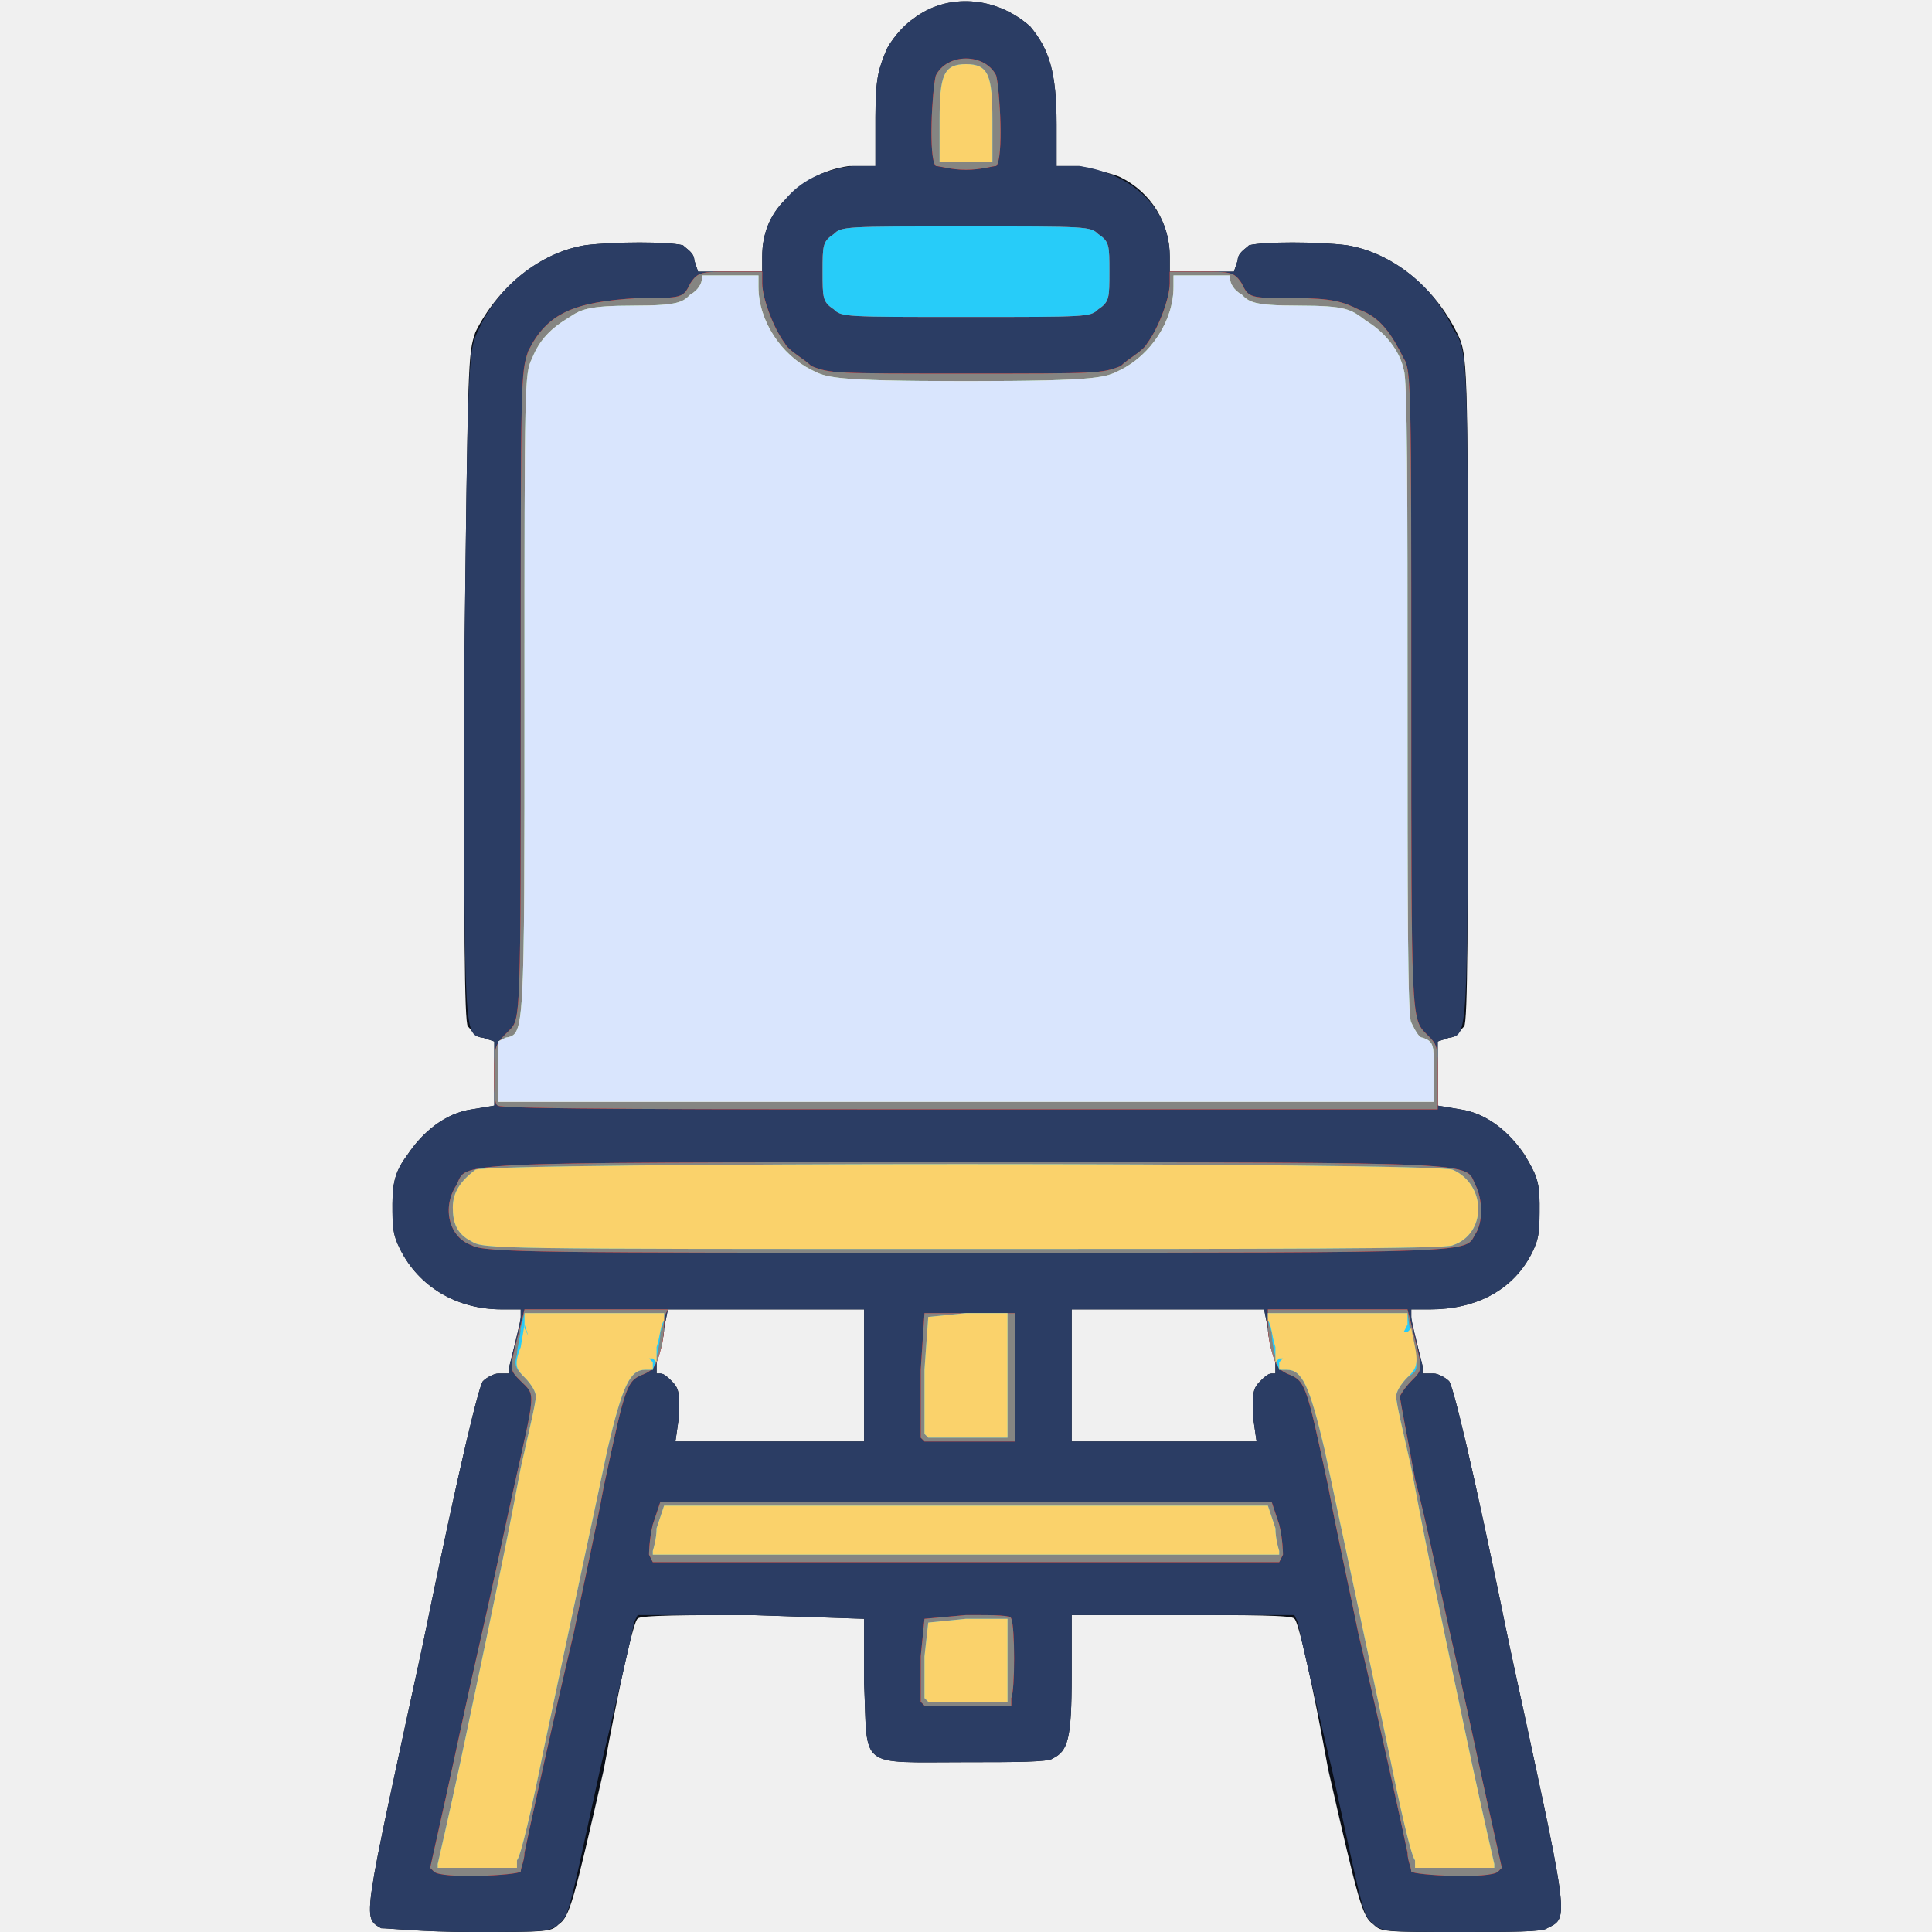
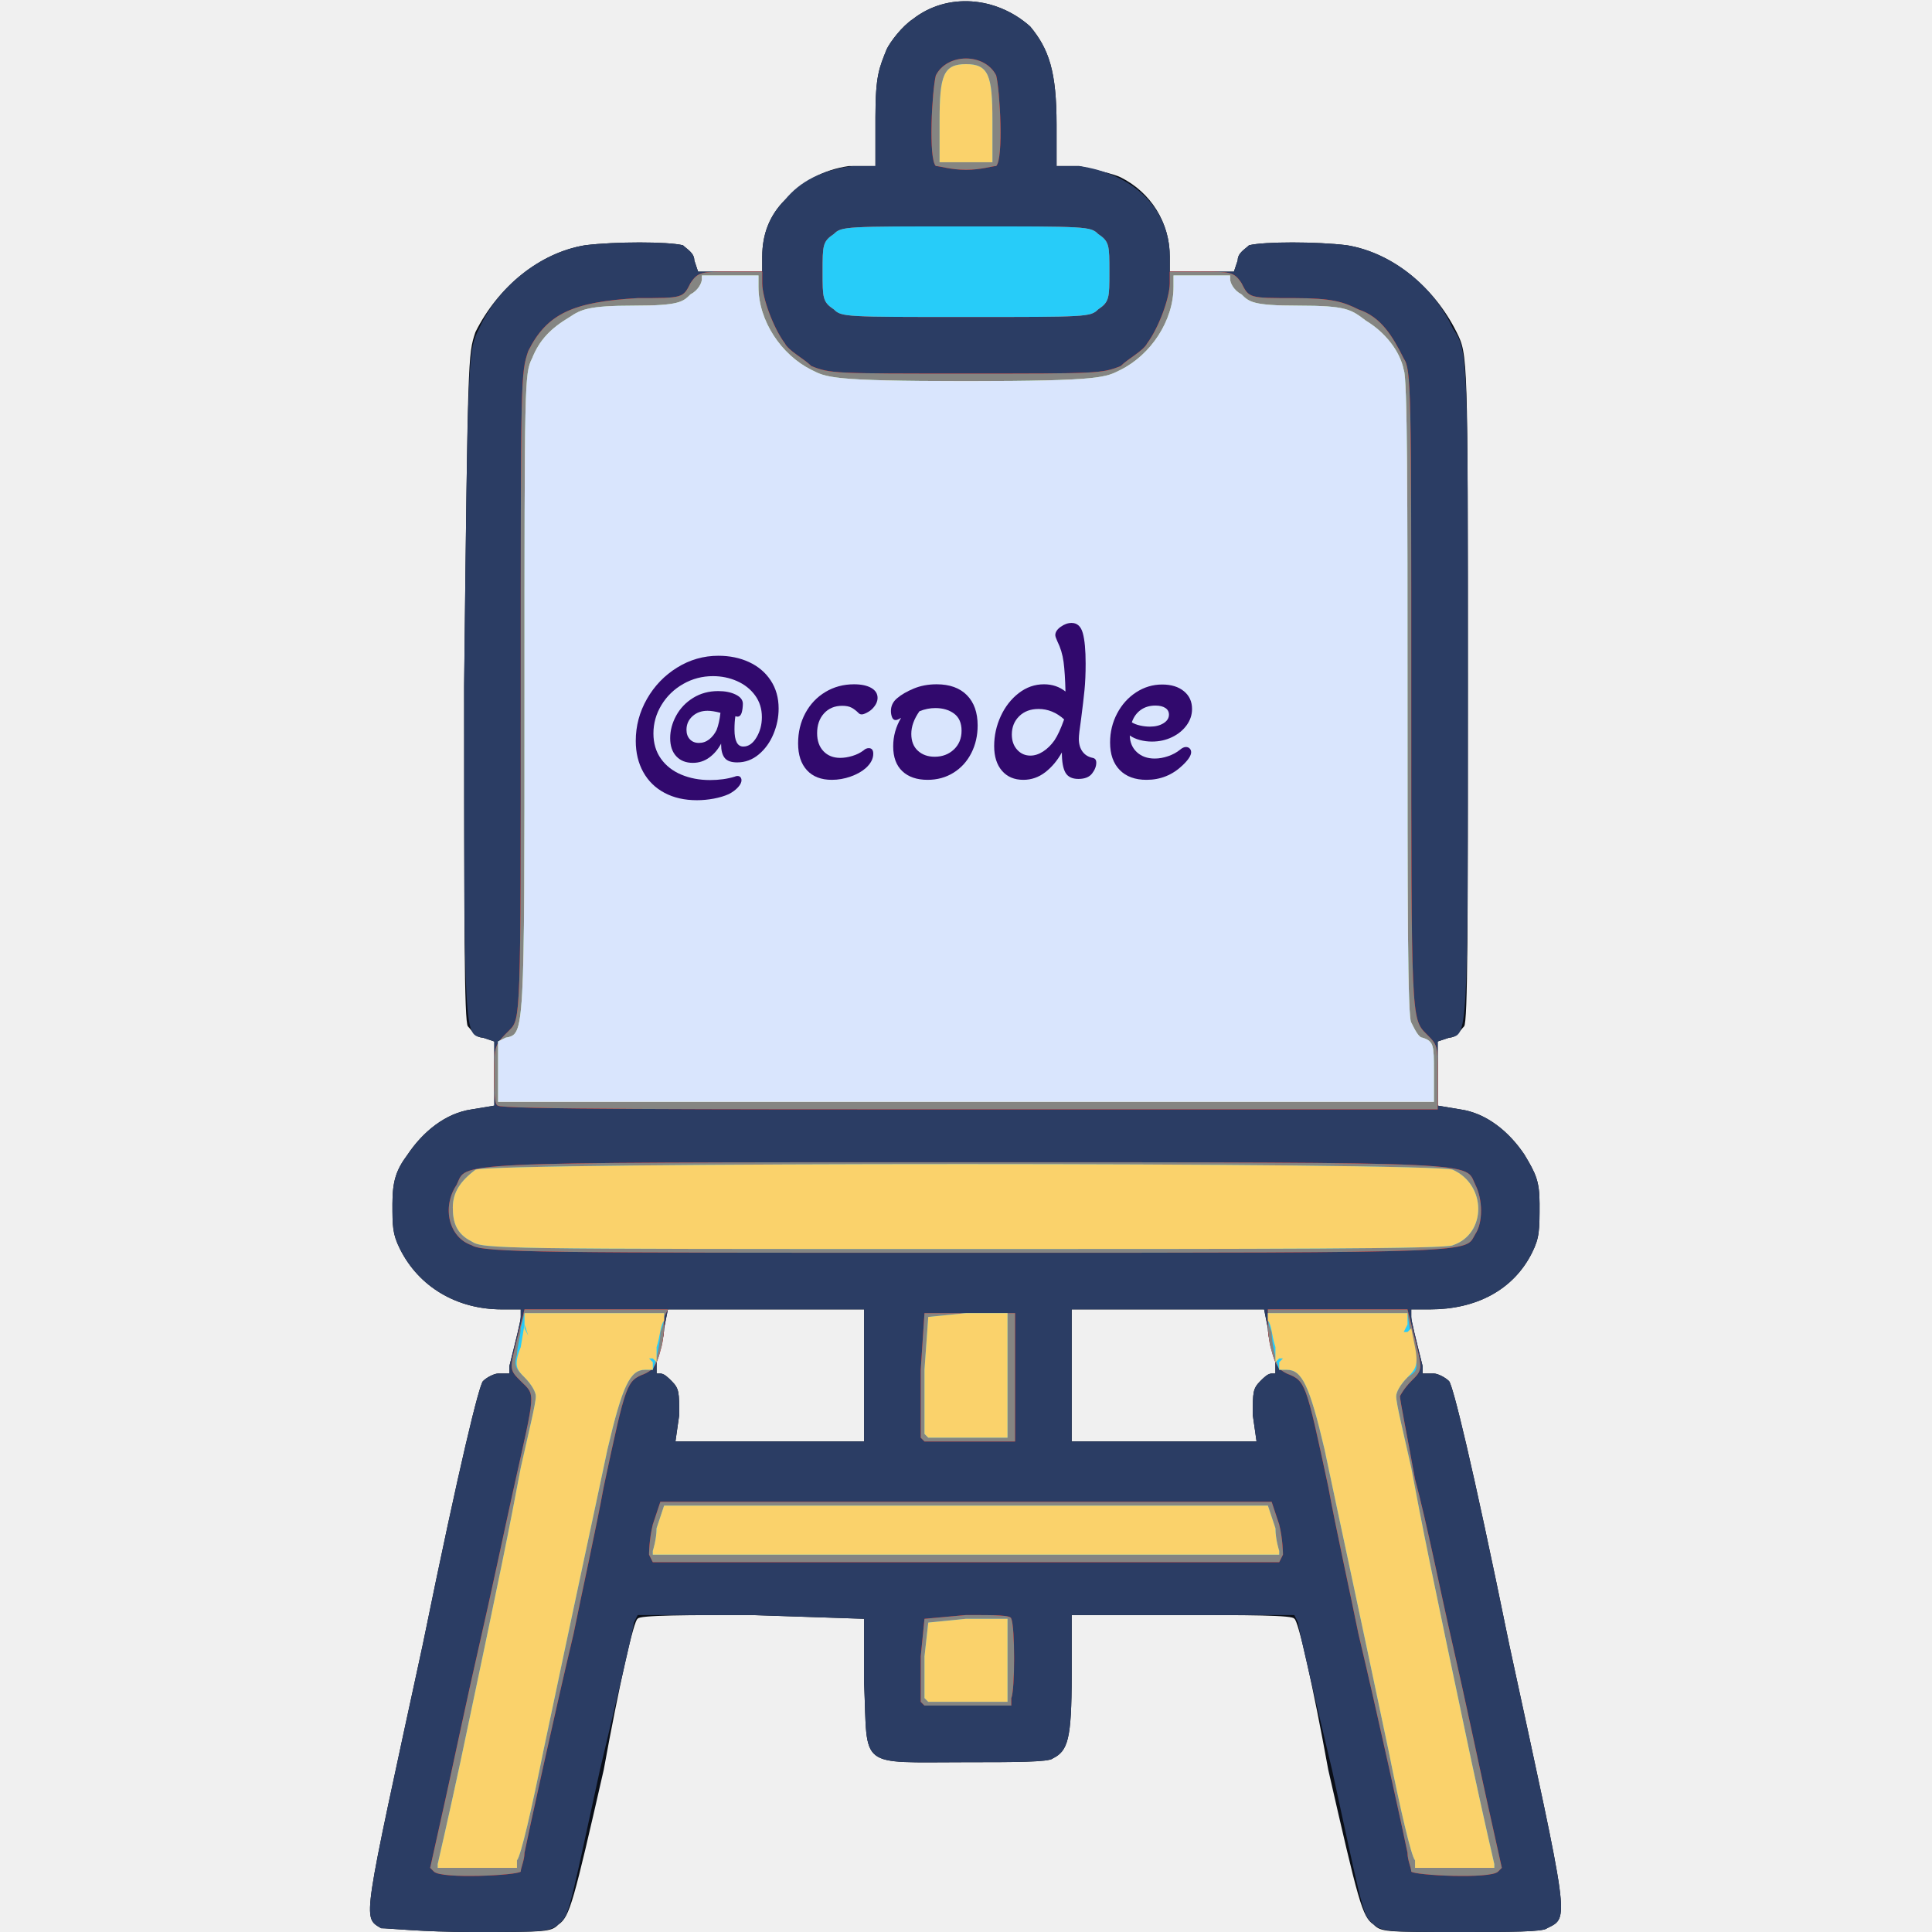
- <svg xmlns="http://www.w3.org/2000/svg" version="1.0" width="512pt" height="512pt" viewBox="0 0 512 512" preserveAspectRatio="xMidYMid meet">
-   <path fill="#0a0e17" stroke="none" d=" M101 511  C96 508 96 510 112 436  C122 387 127 367 128 366  C129 365 131 364 132 364  L135 364  L135 362  C137 354 138 350 138 349  L138 347  L133 347  C121 347 111 341 106 331  C104 327 104 325 104 319  C104 313 105 310 108 306  C112 300 118 295 125 294  L131 293  L131 284  L131 276  L128 275  C126 275 125 273 124 272  C123 271 123 244 123 182  C124 94 124 94 126 88  C132 76 143 67 155 65  C163 64 177 64 181 65  C182 66 184 67 184 69  L185 72  L194 72  L202 72  L202 68  C202 62 204 57 208 53  C213 48 218 45 225 44  L232 44  L232 31  C232 20 233 18 235 13  C236 11 239 7 242 5  C251 -2 264 -1 273 7  C278 13 280 19 280 33  L280 44  L286 44  C290 45 295 46 297 47  C305 51 310 59 310 68  L310 72  L318 72  L327 72  L328 69  C328 67 330 66 331 65  C335 64 349 64 357 65  C369 67 380 76 386 88  C389 94 389 94 389 182  C389 244 389 271 388 272  C387 273 386 275 384 275  L381 276  L381 284  L381 293  L387 294  C394 295 400 300 404 306  C407 311 408 313 408 319  C408 326 408 328 406 332  C401 342 391 347 379 347  L374 347  L374 349  C374 350 375 354 377 362  L377 364  L380 364  C381 364 383 365 384 366  C385 367 390 387 400 436  C416 510 416 508 410 511  C409 512 400 512 387 512  C367 512 366 512 364 510  C361 508 360 504 352 469  C348 447 344 429 343 429  C343 428 330 428 313 428  L284 428  L284 444  C284 461 283 464 279 466  C278 467 269 467 256 467  C227 467 230 469 229 446  L229 429  L199 428  C183 428 169 428 169 429  C168 429 164 447 160 469  C152 504 151 508 148 510  C146 512 145 512 125 512  C112 512 103 511 101 511  Z  M229 365  L229 347  L203 347  L177 347  L176 352  C176 354 175 358 174 360  L174 364  L175 364  C176 364 177 365 178 366  C180 368 180 369 180 375  L179 382  L204 382  L229 382  L229 365  Z  M332 375  C332 369 332 368 334 366  C335 365 336 364 337 364  L338 364  L338 360  C337 358 336 354 336 352  L335 347  L309 347  L284 347  L284 365  L284 382  L309 382  L333 382  L332 375  Z  " />
-   <path fill="#2b3d64" stroke="none" d=" M101 511  C96 508 96 510 112 436  C122 387 127 367 128 366  C129 365 131 364 132 364  L135 364  L135 362  C137 354 138 350 138 349  L138 347  L133 347  C121 347 111 341 106 331  C104 327 104 325 104 319  C104 313 105 310 108 306  C112 300 118 295 125 294  L131 293  L131 284  L131 276  L128 275  C123 274 123 277 123 181  C124 93 124 93 127 87  C132 76 143 67 155 65  C163 64 177 64 181 65  C182 66 184 67 184 69  L185 72  L194 72  L202 72  L202 68  C202 62 204 57 208 53  C212 48 218 45 226 44  L232 44  L232 31  C232 20 233 18 235 13  C236 11 239 7 242 5  C251 -2 264 -1 273 7  C278 13 280 19 280 33  L280 44  L286 44  C300 46 310 55 310 68  L310 72  L318 72  L327 72  L328 69  C328 67 330 66 331 65  C335 64 349 64 357 65  C369 67 380 76 385 87  C389 93 389 93 389 181  C389 277 389 274 384 275  L381 276  L381 284  L381 293  L387 294  C394 295 400 300 404 306  C407 311 408 313 408 319  C408 326 408 328 406 332  C401 342 391 347 379 347  L374 347  L374 349  C374 350 375 354 377 362  L377 364  L380 364  C381 364 383 365 384 366  C385 367 390 387 400 436  C416 510 416 508 410 511  C409 512 400 512 387 512  C366 512 366 512 363 509  C361 507 360 501 353 469  C348 448 344 431 344 430  L343 428  L314 428  L284 428  L284 444  C284 461 283 464 279 466  C278 467 268 467 256 467  C227 467 230 469 229 446  L229 429  L199 428  L169 428  L168 430  C168 431 164 448 159 469  C152 501 151 507 149 509  C146 512 146 512 125 512  C112 512 103 511 101 511  Z  M229 365  L229 347  L203 347  L177 347  L176 352  C176 354 175 358 174 360  L174 364  L175 364  C176 364 177 365 178 366  C180 368 180 369 180 375  L179 382  L204 382  L229 382  L229 365  Z  M332 375  C332 369 332 368 334 366  C335 365 336 364 337 364  L338 364  L338 360  C337 358 336 354 336 352  L335 347  L309 347  L284 347  L284 365  L284 382  L309 382  L333 382  L332 375  Z  " />
-   <path fill="#ff0000" stroke="none" d=" M115 496  L114 495  L118 477  C120 468 124 449 127 436  C130 423 134 404 136 395  C142 368 142 370 138 366  C135 363 135 363 137 355  L139 347  L158 347  L177 347  L176 349  C176 351 176 355 175 358  C174 362 173 363 171 364  C166 366 166 366 160 394  C158 405 154 423 152 433  C147 454 140 486 139 491  C139 493 138 495 138 496  C137 497 117 498 115 496  Z  M374 496  C374 495 373 493 373 491  C372 486 365 454 360 433  C358 423 354 405 352 394  C346 366 346 366 341 364  C339 363 338 362 337 358  C336 355 336 351 336 349  L336 347  L354 347  L373 347  L375 355  C377 363 377 363 374 366  C372 368 371 370 371 370  C371 371 373 381 375 392  C378 403 382 423 385 436  C388 449 392 468 394 477  L398 495  L397 496  C395 498 375 497 374 496  Z  M244 451  C244 450 244 445 244 439  L245 429  L256 428  C264 428 268 428 268 429  C269 431 269 448 268 450  L268 452  L256 452  L245 452  L244 451  Z  M172 412  C172 412 172 408 173 404  L175 398  L256 398  L337 398  L339 404  C340 408 340 412 340 412  L339 414  L256 414  L173 414  L172 412  Z  M244 381  C244 380 244 372 244 363  L245 348  L257 348  L269 348  L269 365  L269 382  L257 382  L245 382  L244 381  Z  M125 330  C119 328 117 320 121 314  C124 308 116 308 256 308  C396 308 388 308 391 314  C393 318 393 324 391 327  C388 332 395 332 256 332  C145 332 128 332 125 330  Z  M132 293  C131 293 131 289 131 285  C131 277 131 277 135 273  C138 270 138 270 138 184  C138 99 138 99 140 93  C145 83 152 80 169 79  C181 79 181 79 183 75  C185 72 186 72 194 72  L202 72  L202 75  C202 79 205 87 208 91  C209 93 213 95 215 97  C220 99 221 99 256 99  C291 99 292 99 297 97  C299 95 303 93 304 91  C307 87 310 79 310 75  L310 72  L318 72  C326 72 327 72 329 75  C331 79 331 79 343 79  C353 79 356 80 360 82  C366 84 369 89 372 95  C374 98 374 103 374 184  C374 270 374 270 378 274  C381 277 381 277 381 285  L381 294  L256 294  C188 294 132 294 132 293  Z  M221 82  C218 80 218 79 218 72  C218 65 218 64 221 62  C223 60 224 60 256 60  C288 60 289 60 291 62  C294 64 294 65 294 72  C294 79 294 80 291 82  C289 84 288 84 256 84  C224 84 223 84 221 82  Z  M248 44  C246 42 247 24 248 20  C251 14 261 14 264 20  C265 24 266 42 264 44  C263 44 260 45 256 45  C252 45 249 44 248 44  Z  " />
-   <path fill="#858582" stroke="none" d=" M115 496  L114 495  L118 477  C120 468 124 449 127 436  C130 423 134 404 136 395  C142 368 142 370 138 366  C135 363 135 363 137 355  L139 347  L158 347  L177 347  L176 349  C176 351 176 355 175 358  C174 362 173 363 171 364  C166 366 166 366 160 394  C158 405 154 423 152 433  C147 454 140 486 139 491  C139 493 138 495 138 496  C137 497 117 498 115 496  Z  M374 496  C374 495 373 493 373 491  C372 486 365 454 360 433  C358 423 354 405 352 394  C346 366 346 366 341 364  C339 363 338 362 337 358  C336 355 336 351 336 349  L336 347  L354 347  L373 347  L375 355  C377 363 377 363 374 366  C372 368 371 370 371 370  C371 371 373 381 375 392  C378 403 382 423 385 436  C388 449 392 468 394 477  L398 495  L397 496  C395 498 375 497 374 496  Z  M244 451  C244 450 244 445 244 439  L245 429  L256 428  C264 428 268 428 268 429  C269 431 269 448 268 450  L268 452  L256 452  L245 452  L244 451  Z  M172 412  C172 412 172 408 173 404  L175 398  L256 398  L337 398  L339 404  C340 408 340 412 340 412  L339 414  L256 414  L173 414  L172 412  Z  M244 381  C244 380 244 372 244 363  L245 348  L257 348  L269 348  L269 365  L269 382  L257 382  L245 382  L244 381  Z  M125 330  C119 328 117 320 121 314  C124 308 116 308 256 308  C396 308 388 308 391 314  C393 318 393 324 391 327  C388 332 395 332 256 332  C145 332 128 332 125 330  Z  M132 293  C131 293 131 289 131 285  C131 277 131 277 135 273  C138 270 138 270 138 184  C138 99 138 99 140 93  C145 83 152 80 169 79  C181 79 181 79 183 75  C185 72 186 72 194 72  L202 72  L202 75  C202 79 205 87 208 91  C209 93 213 95 215 97  C220 99 221 99 256 99  C291 99 292 99 297 97  C299 95 303 93 304 91  C307 87 310 79 310 75  L310 72  L318 72  C326 72 327 72 329 75  C331 79 331 79 343 79  C353 79 356 80 360 82  C366 84 369 89 372 95  C374 98 374 103 374 184  C374 270 374 270 378 274  C381 277 381 277 381 285  L381 294  L256 294  C188 294 132 294 132 293  Z  M221 82  C218 80 218 79 218 72  C218 65 218 64 221 62  C223 60 224 60 256 60  C288 60 289 60 291 62  C294 64 294 65 294 72  C294 79 294 80 291 82  C289 84 288 84 256 84  C224 84 223 84 221 82  Z  M248 44  C246 42 247 24 248 20  C251 14 261 14 264 20  C265 24 266 42 264 44  C263 44 260 45 256 45  C252 45 249 44 248 44  Z  " />
-   <path fill="#27ccf9" stroke="none" d=" M116 494  C116 494 119 481 122 467  C133 415 135 405 138 389  C140 380 142 372 142 370  C142 369 141 367 139 365  C137 363 136 362 137 359  C137 357 138 354 138 352  L139 348  L158 348  L176 348  L176 349  C176 349 176 351 175 353  C175 356 174 359 174 360  L173 363  L171 363  C167 363 165 367 161 384  C157 403 152 426 144 464  C141 479 138 492 137 493  L137 495  L126 495  L116 495  L116 494  Z  M375 493  C374 492 371 479 368 464  C360 426 355 403 351 384  C347 367 345 363 341 363  L339 363  L338 360  C338 359 337 356 337 353  C336 351 336 349 336 349  L336 348  L354 348  L373 348  L374 355  C376 363 376 363 373 365  C371 367 370 369 370 370  C370 372 372 380 374 389  C377 405 379 415 390 467  C393 481 396 494 396 494  L396 495  L386 495  L375 495  L375 493  Z  M245 450  C245 449 245 444 245 439  L246 430  L256 429  L267 429  L267 430  C267 431 267 436 267 441  L267 451  L256 451  L246 451  L245 450  Z  M173 411  C173 411 174 408 174 405  L176 399  L256 399  L336 399  L338 405  C338 408 339 411 339 411  L339 412  L256 412  L173 412  L173 411  Z  M245 380  C245 379 245 372 245 363  L246 349  L256 348  L267 348  L267 364  L267 381  L256 381  L246 381  L245 380  Z  M125 329  C121 327 120 324 120 320  C120 316 122 313 126 310  C130 308 380 308 385 310  C394 314 394 327 385 330  C384 331 333 331 256 331  C132 331 128 331 125 329  Z  M132 284  L132 276  L134 275  C139 274 139 275 139 184  C139 101 139 99 141 95  C143 90 146 87 151 84  C154 82 156 81 168 81  C180 81 181 80 183 78  C185 77 186 75 186 74  L186 73  L194 73  L201 73  L201 76  C201 85 207 94 215 98  C219 100 220 101 256 101  C292 101 293 100 297 98  C305 94 311 85 311 76  L311 73  L319 73  L326 73  L326 74  C326 75 327 77 329 78  C331 80 332 81 344 81  C357 81 358 82 362 85  C367 88 371 93 372 98  C373 100 373 132 373 185  C373 237 373 270 374 271  C375 273 376 275 377 275  C380 276 380 277 380 284  L380 292  L256 292  L132 292  L132 284  Z  M221 82  C218 80 218 79 218 72  C218 65 218 64 221 62  C223 60 224 60 256 60  C288 60 289 60 291 62  C294 64 294 65 294 72  C294 79 294 80 291 82  C289 84 288 84 256 84  C224 84 223 84 221 82  Z  M249 32  C249 20 250 17 256 17  C262 17 263 20 263 32  L263 43  L256 43  L249 43  L249 32  Z  " />
-   <path fill="#fad26b" stroke="none" d=" M116 494  C116 494 119 481 122 467  C133 415 135 405 138 389  C140 380 142 372 142 370  C142 369 141 367 139 365  C137 363 136 362 138 357  L139 351  L139 352  L140 354  L139 351  L139 348  L158 348  L176 348  L176 350  C175 351 175 354 174 357  L174 361  L173 360  L172 360  L173 361  L173 363  L171 363  C167 363 165 367 161 384  C157 403 152 426 144 464  C141 479 138 492 137 493  L137 495  L126 495  L116 495  L116 494  Z  M375 493  C374 492 371 479 368 464  C360 426 355 403 351 384  C347 367 345 363 341 363  L339 363  L339 361  L340 360  L339 360  L338 361  L338 357  C337 354 337 351 336 350  L336 348  L354 348  L373 348  L373 351  L372 353  L373 353  L374 352  L375 357  C376 362 375 363 373 365  C371 367 370 369 370 370  C370 372 372 380 374 389  C377 405 379 415 390 467  C393 481 396 494 396 494  L396 495  L386 495  L375 495  L375 493  Z  M245 450  C245 449 245 444 245 439  L246 430  L256 429  L267 429  L267 430  C267 431 267 436 267 441  L267 451  L256 451  L246 451  L245 450  Z  M173 411  C173 411 174 408 174 405  L176 399  L256 399  L336 399  L338 405  C338 408 339 411 339 411  L339 412  L256 412  L173 412  L173 411  Z  M245 380  C245 379 245 372 245 363  L246 349  L256 348  L267 348  L267 364  L267 381  L256 381  L246 381  L245 380  Z  M125 329  C121 327 120 324 120 320  C120 316 122 313 126 310  C130 308 380 308 385 310  C394 314 394 327 385 330  C384 331 333 331 256 331  C132 331 128 331 125 329  Z  M132 284  L132 276  L134 275  C139 274 139 275 139 184  C139 101 139 99 141 95  C143 90 146 87 151 84  C154 82 156 81 168 81  C180 81 181 80 183 78  C185 77 186 75 186 74  L186 73  L194 73  L201 73  L201 76  C201 85 207 94 215 98  C219 100 220 101 256 101  C292 101 293 100 297 98  C305 94 311 85 311 76  L311 73  L319 73  L326 73  L326 74  C326 75 327 77 329 78  C331 80 332 81 344 81  C357 81 358 82 362 85  C367 88 371 93 372 98  C373 100 373 132 373 185  C373 237 373 270 374 271  C375 273 376 275 377 275  C380 276 380 277 380 284  L380 292  L256 292  L132 292  L132 284  Z  M249 32  C249 20 250 17 256 17  C262 17 263 20 263 32  L263 43  L256 43  L249 43  L249 32  Z  " />
-   <path fill="#d9e5fd" stroke="none" d=" M132 284  L132 276  L134 275  C139 274 139 275 139 184  C139 101 139 99 141 95  C143 90 146 87 151 84  C154 82 156 81 168 81  C180 81 181 80 183 78  C185 77 186 75 186 74  L186 73  L194 73  L201 73  L201 76  C201 85 207 94 215 98  C219 100 220 101 256 101  C292 101 293 100 297 98  C305 94 311 85 311 76  L311 73  L319 73  L326 73  L326 74  C326 75 327 77 329 78  C331 80 332 81 344 81  C357 81 358 82 362 85  C367 88 371 93 372 98  C373 100 373 132 373 185  C373 237 373 270 374 271  C375 273 376 275 377 275  C380 276 380 277 380 284  L380 292  L256 292  L132 292  L132 284  Z  " />
-   <path fill="#ffffff" stroke="none" d=" " />
+ <svg xmlns="http://www.w3.org/2000/svg" xmlns:ns1="http://vectornator.io" height="100%" stroke-miterlimit="10" style="fill-rule:nonzero;clip-rule:evenodd;stroke-linecap:round;stroke-linejoin:round;" version="1.1" viewBox="0 0 512 512" width="100%" xml:space="preserve">
+   <defs />
+   <g id="Untitled" ns1:layerName="Untitled">
+     <path d="M101 511C96 508 96 510 112 436C122 387 127 367 128 366C129 365 131 364 132 364L135 364L135 362C137 354 138 350 138 349L138 347L133 347C121 347 111 341 106 331C104 327 104 325 104 319C104 313 105 310 108 306C112 300 118 295 125 294L131 293L131 284L131 276L128 275C126 275 125 273 124 272C123 271 123 244 123 182C124 94 124 94 126 88C132 76 143 67 155 65C163 64 177 64 181 65C182 66 184 67 184 69L185 72L194 72L202 72L202 68C202 62 204 57 208 53C213 48 218 45 225 44L232 44L232 31C232 20 233 18 235 13C236 11 239 7 242 5C251-2 264-1 273 7C278 13 280 19 280 33L280 44L286 44C290 45 295 46 297 47C305 51 310 59 310 68L310 72L318 72L327 72L328 69C328 67 330 66 331 65C335 64 349 64 357 65C369 67 380 76 386 88C389 94 389 94 389 182C389 244 389 271 388 272C387 273 386 275 384 275L381 276L381 284L381 293L387 294C394 295 400 300 404 306C407 311 408 313 408 319C408 326 408 328 406 332C401 342 391 347 379 347L374 347L374 349C374 350 375 354 377 362L377 364L380 364C381 364 383 365 384 366C385 367 390 387 400 436C416 510 416 508 410 511C409 512 400 512 387 512C367 512 366 512 364 510C361 508 360 504 352 469C348 447 344 429 343 429C343 428 330 428 313 428L284 428L284 444C284 461 283 464 279 466C278 467 269 467 256 467C227 467 230 469 229 446L229 429L199 428C183 428 169 428 169 429C168 429 164 447 160 469C152 504 151 508 148 510C146 512 145 512 125 512C112 512 103 511 101 511ZM229 365L229 347L203 347L177 347L176 352C176 354 175 358 174 360L174 364L175 364C176 364 177 365 178 366C180 368 180 369 180 375L179 382L204 382L229 382L229 365ZM332 375C332 369 332 368 334 366C335 365 336 364 337 364L338 364L338 360C337 358 336 354 336 352L335 347L309 347L284 347L284 365L284 382L309 382L333 382L332 375Z" fill="#0a0e17" fill-rule="nonzero" opacity="1" stroke="none" ns1:layerName="path" />
+     <path d="M101 511C96 508 96 510 112 436C122 387 127 367 128 366C129 365 131 364 132 364L135 364L135 362C137 354 138 350 138 349L138 347L133 347C121 347 111 341 106 331C104 327 104 325 104 319C104 313 105 310 108 306C112 300 118 295 125 294L131 293L131 284L131 276L128 275C123 274 123 277 123 181C124 93 124 93 127 87C132 76 143 67 155 65C163 64 177 64 181 65C182 66 184 67 184 69L185 72L194 72L202 72L202 68C202 62 204 57 208 53C212 48 218 45 226 44L232 44L232 31C232 20 233 18 235 13C236 11 239 7 242 5C251-2 264-1 273 7C278 13 280 19 280 33L280 44L286 44C300 46 310 55 310 68L310 72L318 72L327 72L328 69C328 67 330 66 331 65C335 64 349 64 357 65C369 67 380 76 385 87C389 93 389 93 389 181C389 277 389 274 384 275L381 276L381 284L381 293L387 294C394 295 400 300 404 306C407 311 408 313 408 319C408 326 408 328 406 332C401 342 391 347 379 347L374 347L374 349C374 350 375 354 377 362L377 364L380 364C381 364 383 365 384 366C385 367 390 387 400 436C416 510 416 508 410 511C409 512 400 512 387 512C366 512 366 512 363 509C361 507 360 501 353 469C348 448 344 431 344 430L343 428L314 428L284 428L284 444C284 461 283 464 279 466C278 467 268 467 256 467C227 467 230 469 229 446L229 429L199 428L169 428L168 430C168 431 164 448 159 469C152 501 151 507 149 509C146 512 146 512 125 512C112 512 103 511 101 511ZM229 365L229 347L203 347L177 347L176 352C176 354 175 358 174 360L174 364L175 364C176 364 177 365 178 366C180 368 180 369 180 375L179 382L204 382L229 382L229 365ZM332 375C332 369 332 368 334 366C335 365 336 364 337 364L338 364L338 360C337 358 336 354 336 352L335 347L309 347L284 347L284 365L284 382L309 382L333 382L332 375Z" fill="#2b3d64" fill-rule="nonzero" opacity="1" stroke="none" ns1:layerName="path" />
+     <path d="M115 496L114 495L118 477C120 468 124 449 127 436C130 423 134 404 136 395C142 368 142 370 138 366C135 363 135 363 137 355L139 347L158 347L177 347L176 349C176 351 176 355 175 358C174 362 173 363 171 364C166 366 166 366 160 394C158 405 154 423 152 433C147 454 140 486 139 491C139 493 138 495 138 496C137 497 117 498 115 496ZM374 496C374 495 373 493 373 491C372 486 365 454 360 433C358 423 354 405 352 394C346 366 346 366 341 364C339 363 338 362 337 358C336 355 336 351 336 349L336 347L354 347L373 347L375 355C377 363 377 363 374 366C372 368 371 370 371 370C371 371 373 381 375 392C378 403 382 423 385 436C388 449 392 468 394 477L398 495L397 496C395 498 375 497 374 496ZM244 451C244 450 244 445 244 439L245 429L256 428C264 428 268 428 268 429C269 431 269 448 268 450L268 452L256 452L245 452L244 451ZM172 412C172 412 172 408 173 404L175 398L256 398L337 398L339 404C340 408 340 412 340 412L339 414L256 414L173 414L172 412ZM244 381C244 380 244 372 244 363L245 348L257 348L269 348L269 365L269 382L257 382L245 382L244 381ZM125 330C119 328 117 320 121 314C124 308 116 308 256 308C396 308 388 308 391 314C393 318 393 324 391 327C388 332 395 332 256 332C145 332 128 332 125 330ZM132 293C131 293 131 289 131 285C131 277 131 277 135 273C138 270 138 270 138 184C138 99 138 99 140 93C145 83 152 80 169 79C181 79 181 79 183 75C185 72 186 72 194 72L202 72L202 75C202 79 205 87 208 91C209 93 213 95 215 97C220 99 221 99 256 99C291 99 292 99 297 97C299 95 303 93 304 91C307 87 310 79 310 75L310 72L318 72C326 72 327 72 329 75C331 79 331 79 343 79C353 79 356 80 360 82C366 84 369 89 372 95C374 98 374 103 374 184C374 270 374 270 378 274C381 277 381 277 381 285L381 294L256 294C188 294 132 294 132 293ZM221 82C218 80 218 79 218 72C218 65 218 64 221 62C223 60 224 60 256 60C288 60 289 60 291 62C294 64 294 65 294 72C294 79 294 80 291 82C289 84 288 84 256 84C224 84 223 84 221 82ZM248 44C246 42 247 24 248 20C251 14 261 14 264 20C265 24 266 42 264 44C263 44 260 45 256 45C252 45 249 44 248 44Z" fill="#ff0000" fill-rule="nonzero" opacity="1" stroke="none" ns1:layerName="path" />
+     <path d="M115 496L114 495L118 477C120 468 124 449 127 436C130 423 134 404 136 395C142 368 142 370 138 366C135 363 135 363 137 355L139 347L158 347L177 347L176 349C176 351 176 355 175 358C174 362 173 363 171 364C166 366 166 366 160 394C158 405 154 423 152 433C147 454 140 486 139 491C139 493 138 495 138 496C137 497 117 498 115 496ZM374 496C374 495 373 493 373 491C372 486 365 454 360 433C358 423 354 405 352 394C346 366 346 366 341 364C339 363 338 362 337 358C336 355 336 351 336 349L336 347L354 347L373 347L375 355C377 363 377 363 374 366C372 368 371 370 371 370C371 371 373 381 375 392C378 403 382 423 385 436C388 449 392 468 394 477L398 495L397 496C395 498 375 497 374 496ZM244 451C244 450 244 445 244 439L245 429L256 428C264 428 268 428 268 429C269 431 269 448 268 450L268 452L256 452L245 452L244 451ZM172 412C172 412 172 408 173 404L175 398L256 398L337 398L339 404C340 408 340 412 340 412L339 414L256 414L173 414L172 412ZM244 381C244 380 244 372 244 363L245 348L257 348L269 348L269 365L269 382L257 382L245 382L244 381ZM125 330C119 328 117 320 121 314C124 308 116 308 256 308C396 308 388 308 391 314C393 318 393 324 391 327C388 332 395 332 256 332C145 332 128 332 125 330ZM132 293C131 293 131 289 131 285C131 277 131 277 135 273C138 270 138 270 138 184C138 99 138 99 140 93C145 83 152 80 169 79C181 79 181 79 183 75C185 72 186 72 194 72L202 72L202 75C202 79 205 87 208 91C209 93 213 95 215 97C220 99 221 99 256 99C291 99 292 99 297 97C299 95 303 93 304 91C307 87 310 79 310 75L310 72L318 72C326 72 327 72 329 75C331 79 331 79 343 79C353 79 356 80 360 82C366 84 369 89 372 95C374 98 374 103 374 184C374 270 374 270 378 274C381 277 381 277 381 285L381 294L256 294C188 294 132 294 132 293ZM221 82C218 80 218 79 218 72C218 65 218 64 221 62C223 60 224 60 256 60C288 60 289 60 291 62C294 64 294 65 294 72C294 79 294 80 291 82C289 84 288 84 256 84C224 84 223 84 221 82ZM248 44C246 42 247 24 248 20C251 14 261 14 264 20C265 24 266 42 264 44C263 44 260 45 256 45C252 45 249 44 248 44Z" fill="#858582" fill-rule="nonzero" opacity="1" stroke="none" ns1:layerName="path" />
+     <path d="M116 494C116 494 119 481 122 467C133 415 135 405 138 389C140 380 142 372 142 370C142 369 141 367 139 365C137 363 136 362 137 359C137 357 138 354 138 352L139 348L158 348L176 348L176 349C176 349 176 351 175 353C175 356 174 359 174 360L173 363L171 363C167 363 165 367 161 384C157 403 152 426 144 464C141 479 138 492 137 493L137 495L126 495L116 495L116 494ZM375 493C374 492 371 479 368 464C360 426 355 403 351 384C347 367 345 363 341 363L339 363L338 360C338 359 337 356 337 353C336 351 336 349 336 349L336 348L354 348L373 348L374 355C376 363 376 363 373 365C371 367 370 369 370 370C370 372 372 380 374 389C377 405 379 415 390 467C393 481 396 494 396 494L396 495L386 495L375 495L375 493ZM245 450C245 449 245 444 245 439L246 430L256 429L267 429L267 430C267 431 267 436 267 441L267 451L256 451L246 451L245 450ZM173 411C173 411 174 408 174 405L176 399L256 399L336 399L338 405C338 408 339 411 339 411L339 412L256 412L173 412L173 411ZM245 380C245 379 245 372 245 363L246 349L256 348L267 348L267 364L267 381L256 381L246 381L245 380ZM125 329C121 327 120 324 120 320C120 316 122 313 126 310C130 308 380 308 385 310C394 314 394 327 385 330C384 331 333 331 256 331C132 331 128 331 125 329ZM132 284L132 276L134 275C139 274 139 275 139 184C139 101 139 99 141 95C143 90 146 87 151 84C154 82 156 81 168 81C180 81 181 80 183 78C185 77 186 75 186 74L186 73L194 73L201 73L201 76C201 85 207 94 215 98C219 100 220 101 256 101C292 101 293 100 297 98C305 94 311 85 311 76L311 73L319 73L326 73L326 74C326 75 327 77 329 78C331 80 332 81 344 81C357 81 358 82 362 85C367 88 371 93 372 98C373 100 373 132 373 185C373 237 373 270 374 271C375 273 376 275 377 275C380 276 380 277 380 284L380 292L256 292L132 292L132 284ZM221 82C218 80 218 79 218 72C218 65 218 64 221 62C223 60 224 60 256 60C288 60 289 60 291 62C294 64 294 65 294 72C294 79 294 80 291 82C289 84 288 84 256 84C224 84 223 84 221 82ZM249 32C249 20 250 17 256 17C262 17 263 20 263 32L263 43L256 43L249 43L249 32Z" fill="#27ccf9" fill-rule="nonzero" opacity="1" stroke="none" ns1:layerName="path" />
+     <path d="M116 494C116 494 119 481 122 467C133 415 135 405 138 389C140 380 142 372 142 370C142 369 141 367 139 365C137 363 136 362 138 357L139 351L139 352L140 354L139 351L139 348L158 348L176 348L176 350C175 351 175 354 174 357L174 361L173 360L172 360L173 361L173 363L171 363C167 363 165 367 161 384C157 403 152 426 144 464C141 479 138 492 137 493L137 495L126 495L116 495L116 494ZM375 493C374 492 371 479 368 464C360 426 355 403 351 384C347 367 345 363 341 363L339 363L339 361L340 360L339 360L338 361L338 357C337 354 337 351 336 350L336 348L354 348L373 348L373 351L372 353L373 353L374 352L375 357C376 362 375 363 373 365C371 367 370 369 370 370C370 372 372 380 374 389C377 405 379 415 390 467C393 481 396 494 396 494L396 495L386 495L375 495L375 493ZM245 450C245 449 245 444 245 439L246 430L256 429L267 429L267 430C267 431 267 436 267 441L267 451L256 451L246 451L245 450ZM173 411C173 411 174 408 174 405L176 399L256 399L336 399L338 405C338 408 339 411 339 411L339 412L256 412L173 412L173 411ZM245 380C245 379 245 372 245 363L246 349L256 348L267 348L267 364L267 381L256 381L246 381L245 380ZM125 329C121 327 120 324 120 320C120 316 122 313 126 310C130 308 380 308 385 310C394 314 394 327 385 330C384 331 333 331 256 331C132 331 128 331 125 329ZM132 284L132 276L134 275C139 274 139 275 139 184C139 101 139 99 141 95C143 90 146 87 151 84C154 82 156 81 168 81C180 81 181 80 183 78C185 77 186 75 186 74L186 73L194 73L201 73L201 76C201 85 207 94 215 98C219 100 220 101 256 101C292 101 293 100 297 98C305 94 311 85 311 76L311 73L319 73L326 73L326 74C326 75 327 77 329 78C331 80 332 81 344 81C357 81 358 82 362 85C367 88 371 93 372 98C373 100 373 132 373 185C373 237 373 270 374 271C375 273 376 275 377 275C380 276 380 277 380 284L380 292L256 292L132 292L132 284ZM249 32C249 20 250 17 256 17C262 17 263 20 263 32L263 43L256 43L249 43L249 32Z" fill="#fad26b" fill-rule="nonzero" opacity="1" stroke="none" ns1:layerName="path" />
+     <path d="M132 284L132 276L134 275C139 274 139 275 139 184C139 101 139 99 141 95C143 90 146 87 151 84C154 82 156 81 168 81C180 81 181 80 183 78C185 77 186 75 186 74L186 73L194 73L201 73L201 76C201 85 207 94 215 98C219 100 220 101 256 101C292 101 293 100 297 98C305 94 311 85 311 76L311 73L319 73L326 73L326 74C326 75 327 77 329 78C331 80 332 81 344 81C357 81 358 82 362 85C367 88 371 93 372 98C373 100 373 132 373 185C373 237 373 270 374 271C375 273 376 275 377 275C380 276 380 277 380 284L380 292L256 292L132 292L132 284Z" fill="#d9e5fd" fill-rule="nonzero" opacity="1" stroke="none" ns1:layerName="path" />
+     <g fill="#31096d" opacity="1" stroke="none" ns1:layerName="Text 1">
+       <path d="M184.685 212.064C181.405 212.064 178.545 211.414 176.105 210.114C173.665 208.814 171.785 206.974 170.465 204.594C169.145 202.214 168.485 199.464 168.485 196.344C168.485 192.384 169.475 188.674 171.455 185.214C173.435 181.754 176.105 178.984 179.465 176.904C182.825 174.824 186.465 173.784 190.385 173.784C193.385 173.784 196.095 174.344 198.515 175.464C200.935 176.584 202.845 178.204 204.245 180.324C205.645 182.444 206.345 184.924 206.345 187.764C206.345 190.084 205.885 192.344 204.965 194.544C204.045 196.744 202.745 198.544 201.065 199.944C199.385 201.344 197.485 202.044 195.365 202.044C193.765 202.044 192.655 201.644 192.035 200.844C191.415 200.044 191.105 198.864 191.105 197.304L191.105 197.064C190.265 198.624 189.205 199.864 187.925 200.784C186.645 201.704 185.205 202.164 183.605 202.164C181.765 202.164 180.305 201.584 179.225 200.424C178.145 199.264 177.605 197.664 177.605 195.624C177.605 193.584 178.135 191.594 179.195 189.654C180.255 187.714 181.755 186.144 183.695 184.944C185.635 183.744 187.845 183.144 190.325 183.144C192.165 183.144 193.715 183.454 194.975 184.074C196.235 184.694 196.865 185.504 196.865 186.504C196.865 186.904 196.835 187.334 196.775 187.794C196.715 188.254 196.625 188.664 196.505 189.024C196.265 189.624 195.925 189.924 195.485 189.924C195.325 189.924 195.125 189.884 194.885 189.804C194.725 190.764 194.645 191.944 194.645 193.344C194.645 196.344 195.425 197.844 196.985 197.844C198.345 197.844 199.505 197.044 200.465 195.444C201.425 193.844 201.905 192.044 201.905 190.044C201.905 187.844 201.305 185.924 200.105 184.284C198.905 182.644 197.315 181.384 195.335 180.504C193.355 179.624 191.225 179.184 188.945 179.184C186.105 179.184 183.475 179.874 181.055 181.254C178.635 182.634 176.715 184.494 175.295 186.834C173.875 189.174 173.165 191.684 173.165 194.364C173.165 196.964 173.825 199.194 175.145 201.054C176.465 202.914 178.265 204.324 180.545 205.284C182.825 206.244 185.365 206.724 188.165 206.724C190.565 206.724 192.745 206.424 194.705 205.824C194.945 205.704 195.185 205.644 195.425 205.644C195.785 205.644 196.055 205.754 196.235 205.974C196.415 206.194 196.505 206.464 196.505 206.784C196.505 207.344 196.195 207.964 195.575 208.644C194.955 209.324 194.145 209.924 193.145 210.444C191.985 210.964 190.655 211.364 189.155 211.644C187.655 211.924 186.165 212.064 184.685 212.064ZM185.225 196.884C186.225 196.884 187.125 196.574 187.925 195.954C188.725 195.334 189.385 194.504 189.905 193.464C190.385 192.224 190.725 190.704 190.925 188.904C189.565 188.544 188.425 188.364 187.505 188.364C185.905 188.364 184.575 188.844 183.515 189.804C182.455 190.764 181.925 191.964 181.925 193.404C181.925 194.444 182.225 195.284 182.825 195.924C183.425 196.564 184.225 196.884 185.225 196.884Z" />
+       <path d="M220.445 206.664C217.605 206.664 215.405 205.814 213.845 204.114C212.285 202.414 211.505 200.044 211.505 197.004C211.505 194.044 212.145 191.374 213.425 188.994C214.705 186.614 216.475 184.744 218.735 183.384C220.995 182.024 223.525 181.344 226.325 181.344C228.245 181.344 229.765 181.664 230.885 182.304C232.005 182.944 232.565 183.824 232.565 184.944C232.565 185.944 232.085 186.924 231.125 187.884C230.765 188.244 230.295 188.574 229.715 188.874C229.135 189.174 228.685 189.324 228.365 189.324C228.005 189.324 227.705 189.184 227.465 188.904C226.905 188.344 226.315 187.894 225.695 187.554C225.075 187.214 224.245 187.044 223.205 187.044C221.205 187.044 219.595 187.714 218.375 189.054C217.155 190.394 216.545 192.144 216.545 194.304C216.545 196.304 217.105 197.894 218.225 199.074C219.345 200.254 220.825 200.844 222.665 200.844C223.665 200.844 224.735 200.674 225.875 200.334C227.015 199.994 228.005 199.504 228.845 198.864C229.285 198.464 229.745 198.264 230.225 198.264C231.025 198.264 231.425 198.764 231.425 199.764C231.425 201.084 230.765 202.344 229.445 203.544C228.405 204.464 227.065 205.214 225.425 205.794C223.785 206.374 222.125 206.664 220.445 206.664Z" />
+       <path d="M245.825 206.664C242.985 206.664 240.755 205.904 239.135 204.384C237.515 202.864 236.705 200.664 236.705 197.784C236.705 195.104 237.405 192.584 238.805 190.224C238.165 190.624 237.685 190.824 237.365 190.824C236.925 190.824 236.605 190.574 236.405 190.074C236.205 189.574 236.105 189.024 236.105 188.424C236.105 187.064 236.665 185.924 237.785 185.004C238.865 184.084 240.315 183.244 242.135 182.484C243.955 181.724 245.985 181.344 248.225 181.344C251.665 181.344 254.335 182.304 256.235 184.224C258.135 186.144 259.085 188.824 259.085 192.264C259.085 194.944 258.525 197.384 257.405 199.584C256.285 201.784 254.715 203.514 252.695 204.774C250.675 206.034 248.385 206.664 245.825 206.664ZM247.685 200.544C249.725 200.544 251.425 199.904 252.785 198.624C254.145 197.344 254.825 195.684 254.825 193.644C254.825 191.604 254.165 190.094 252.845 189.114C251.525 188.134 249.865 187.644 247.865 187.644C246.465 187.644 245.065 187.924 243.665 188.484C242.225 190.524 241.505 192.524 241.505 194.484C241.505 196.404 242.085 197.894 243.245 198.954C244.405 200.014 245.885 200.544 247.685 200.544Z" />
+       <path d="M271.205 206.664C268.805 206.664 266.915 205.864 265.535 204.264C264.155 202.664 263.465 200.484 263.465 197.724C263.465 194.964 264.045 192.324 265.205 189.804C266.365 187.284 267.955 185.244 269.975 183.684C271.995 182.124 274.225 181.344 276.665 181.344C278.865 181.344 280.765 181.984 282.365 183.264C282.285 179.984 282.115 177.364 281.855 175.404C281.595 173.444 281.045 171.624 280.205 169.944C279.845 169.144 279.665 168.604 279.665 168.324C279.665 167.524 280.145 166.784 281.105 166.104C282.065 165.424 283.025 165.084 283.985 165.084C285.465 165.084 286.455 165.984 286.955 167.784C287.455 169.584 287.705 172.284 287.705 175.884C287.705 178.524 287.605 180.854 287.405 182.874C287.205 184.894 286.905 187.444 286.505 190.524C286.105 193.204 285.905 194.964 285.905 195.804C285.905 197.164 286.225 198.284 286.865 199.164C287.505 200.044 288.405 200.604 289.565 200.844C290.205 200.964 290.525 201.384 290.525 202.104C290.525 203.064 290.155 204.024 289.415 204.984C288.675 205.944 287.465 206.424 285.785 206.424C284.145 206.424 283.005 205.874 282.365 204.774C281.725 203.674 281.405 201.884 281.405 199.404C280.205 201.564 278.735 203.314 276.995 204.654C275.255 205.994 273.325 206.664 271.205 206.664ZM273.065 200.244C274.185 200.244 275.305 199.884 276.425 199.164C277.545 198.444 278.545 197.464 279.425 196.224C280.265 194.984 281.125 193.124 282.005 190.644C279.965 188.804 277.705 187.884 275.225 187.884C273.105 187.884 271.395 188.524 270.095 189.804C268.795 191.084 268.145 192.704 268.145 194.664C268.145 196.304 268.615 197.644 269.555 198.684C270.495 199.724 271.665 200.244 273.065 200.244Z" />
+       <path d="M303.845 206.664C300.805 206.664 298.435 205.794 296.735 204.054C295.035 202.314 294.185 199.884 294.185 196.764C294.185 194.004 294.805 191.444 296.045 189.084C297.285 186.724 298.965 184.854 301.085 183.474C303.205 182.094 305.505 181.404 307.985 181.404C310.385 181.404 312.305 181.994 313.745 183.174C315.185 184.354 315.905 185.924 315.905 187.884C315.905 189.444 315.425 190.884 314.465 192.204C313.505 193.524 312.215 194.574 310.595 195.354C308.975 196.134 307.205 196.524 305.285 196.524C304.165 196.524 303.085 196.384 302.045 196.104C301.005 195.824 300.125 195.424 299.405 194.904C299.445 196.744 300.075 198.224 301.295 199.344C302.515 200.464 304.085 201.024 306.005 201.024C307.165 201.024 308.355 200.814 309.575 200.394C310.795 199.974 311.845 199.404 312.725 198.684C313.285 198.204 313.805 197.964 314.285 197.964C314.685 197.964 315.015 198.094 315.275 198.354C315.535 198.614 315.665 198.944 315.665 199.344C315.665 200.224 314.905 201.384 313.385 202.824C310.705 205.384 307.525 206.664 303.845 206.664ZM304.745 192.564C306.185 192.564 307.385 192.264 308.345 191.664C309.305 191.064 309.785 190.304 309.785 189.384C309.785 188.624 309.465 188.034 308.825 187.614C308.185 187.194 307.305 186.984 306.185 186.984C304.665 186.984 303.365 187.374 302.285 188.154C301.205 188.934 300.425 190.024 299.945 191.424C300.505 191.784 301.225 192.064 302.105 192.264C302.985 192.464 303.865 192.564 304.745 192.564Z" />
+     </g>
+   </g>
</svg>
